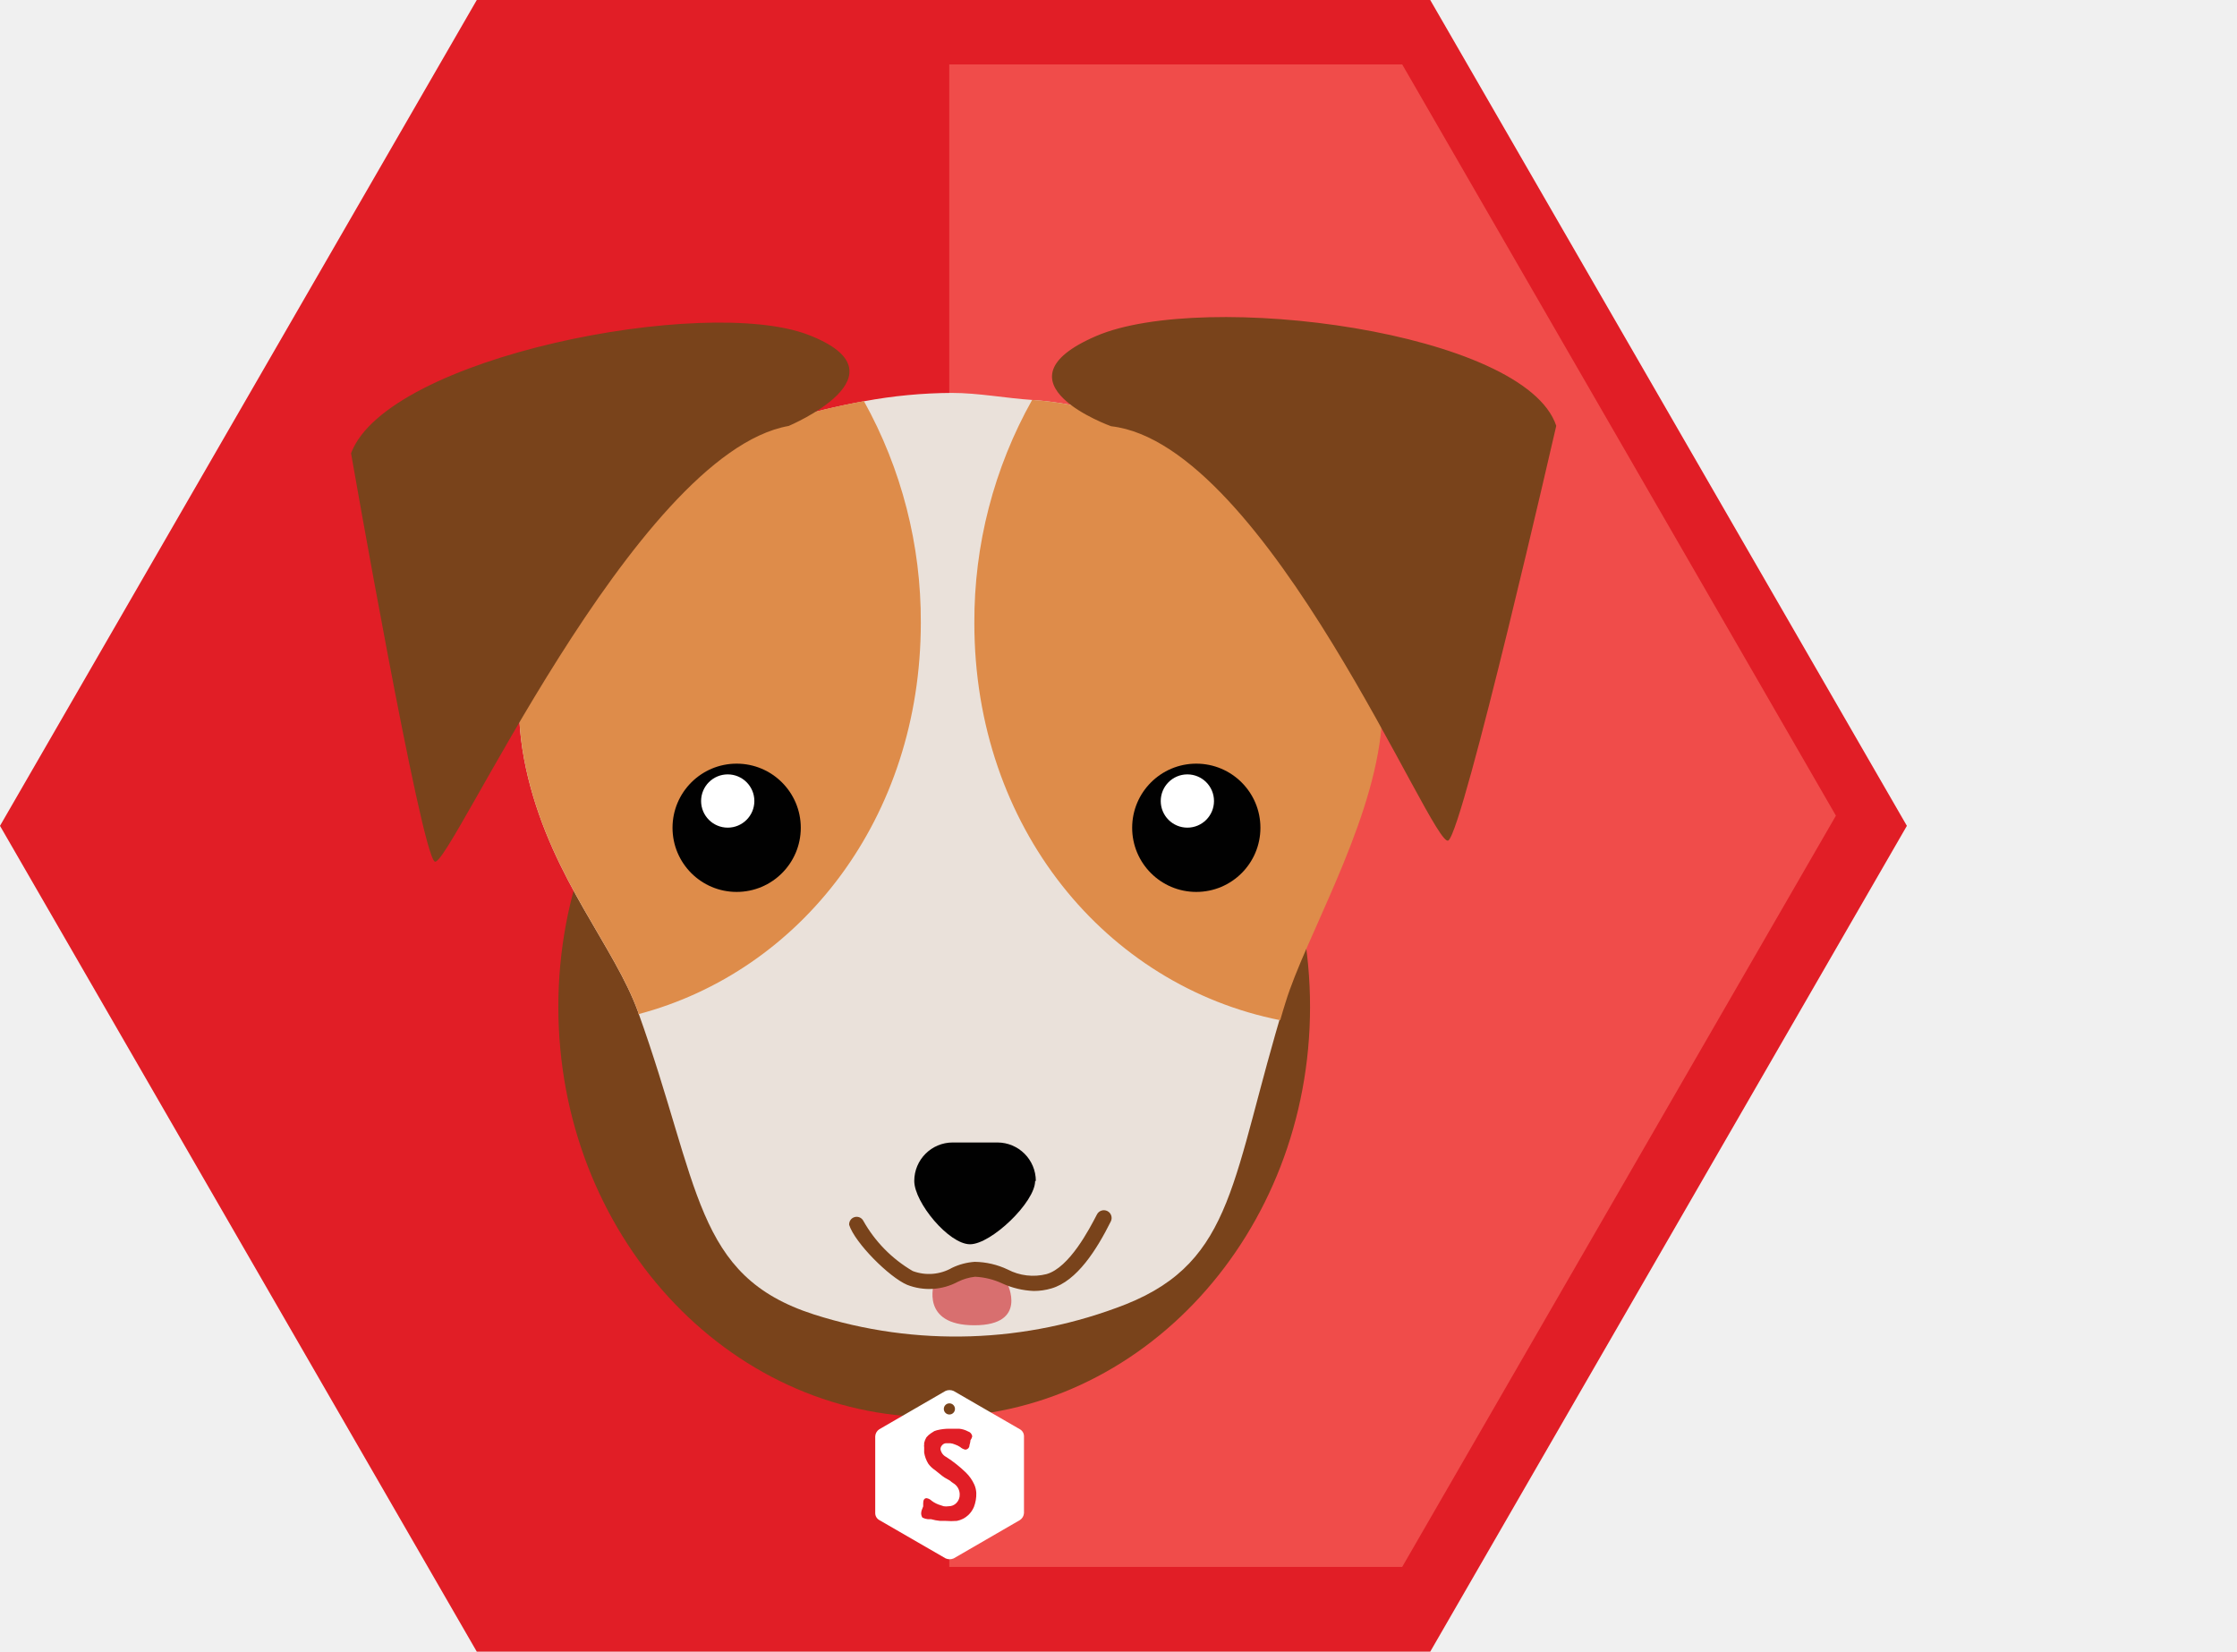
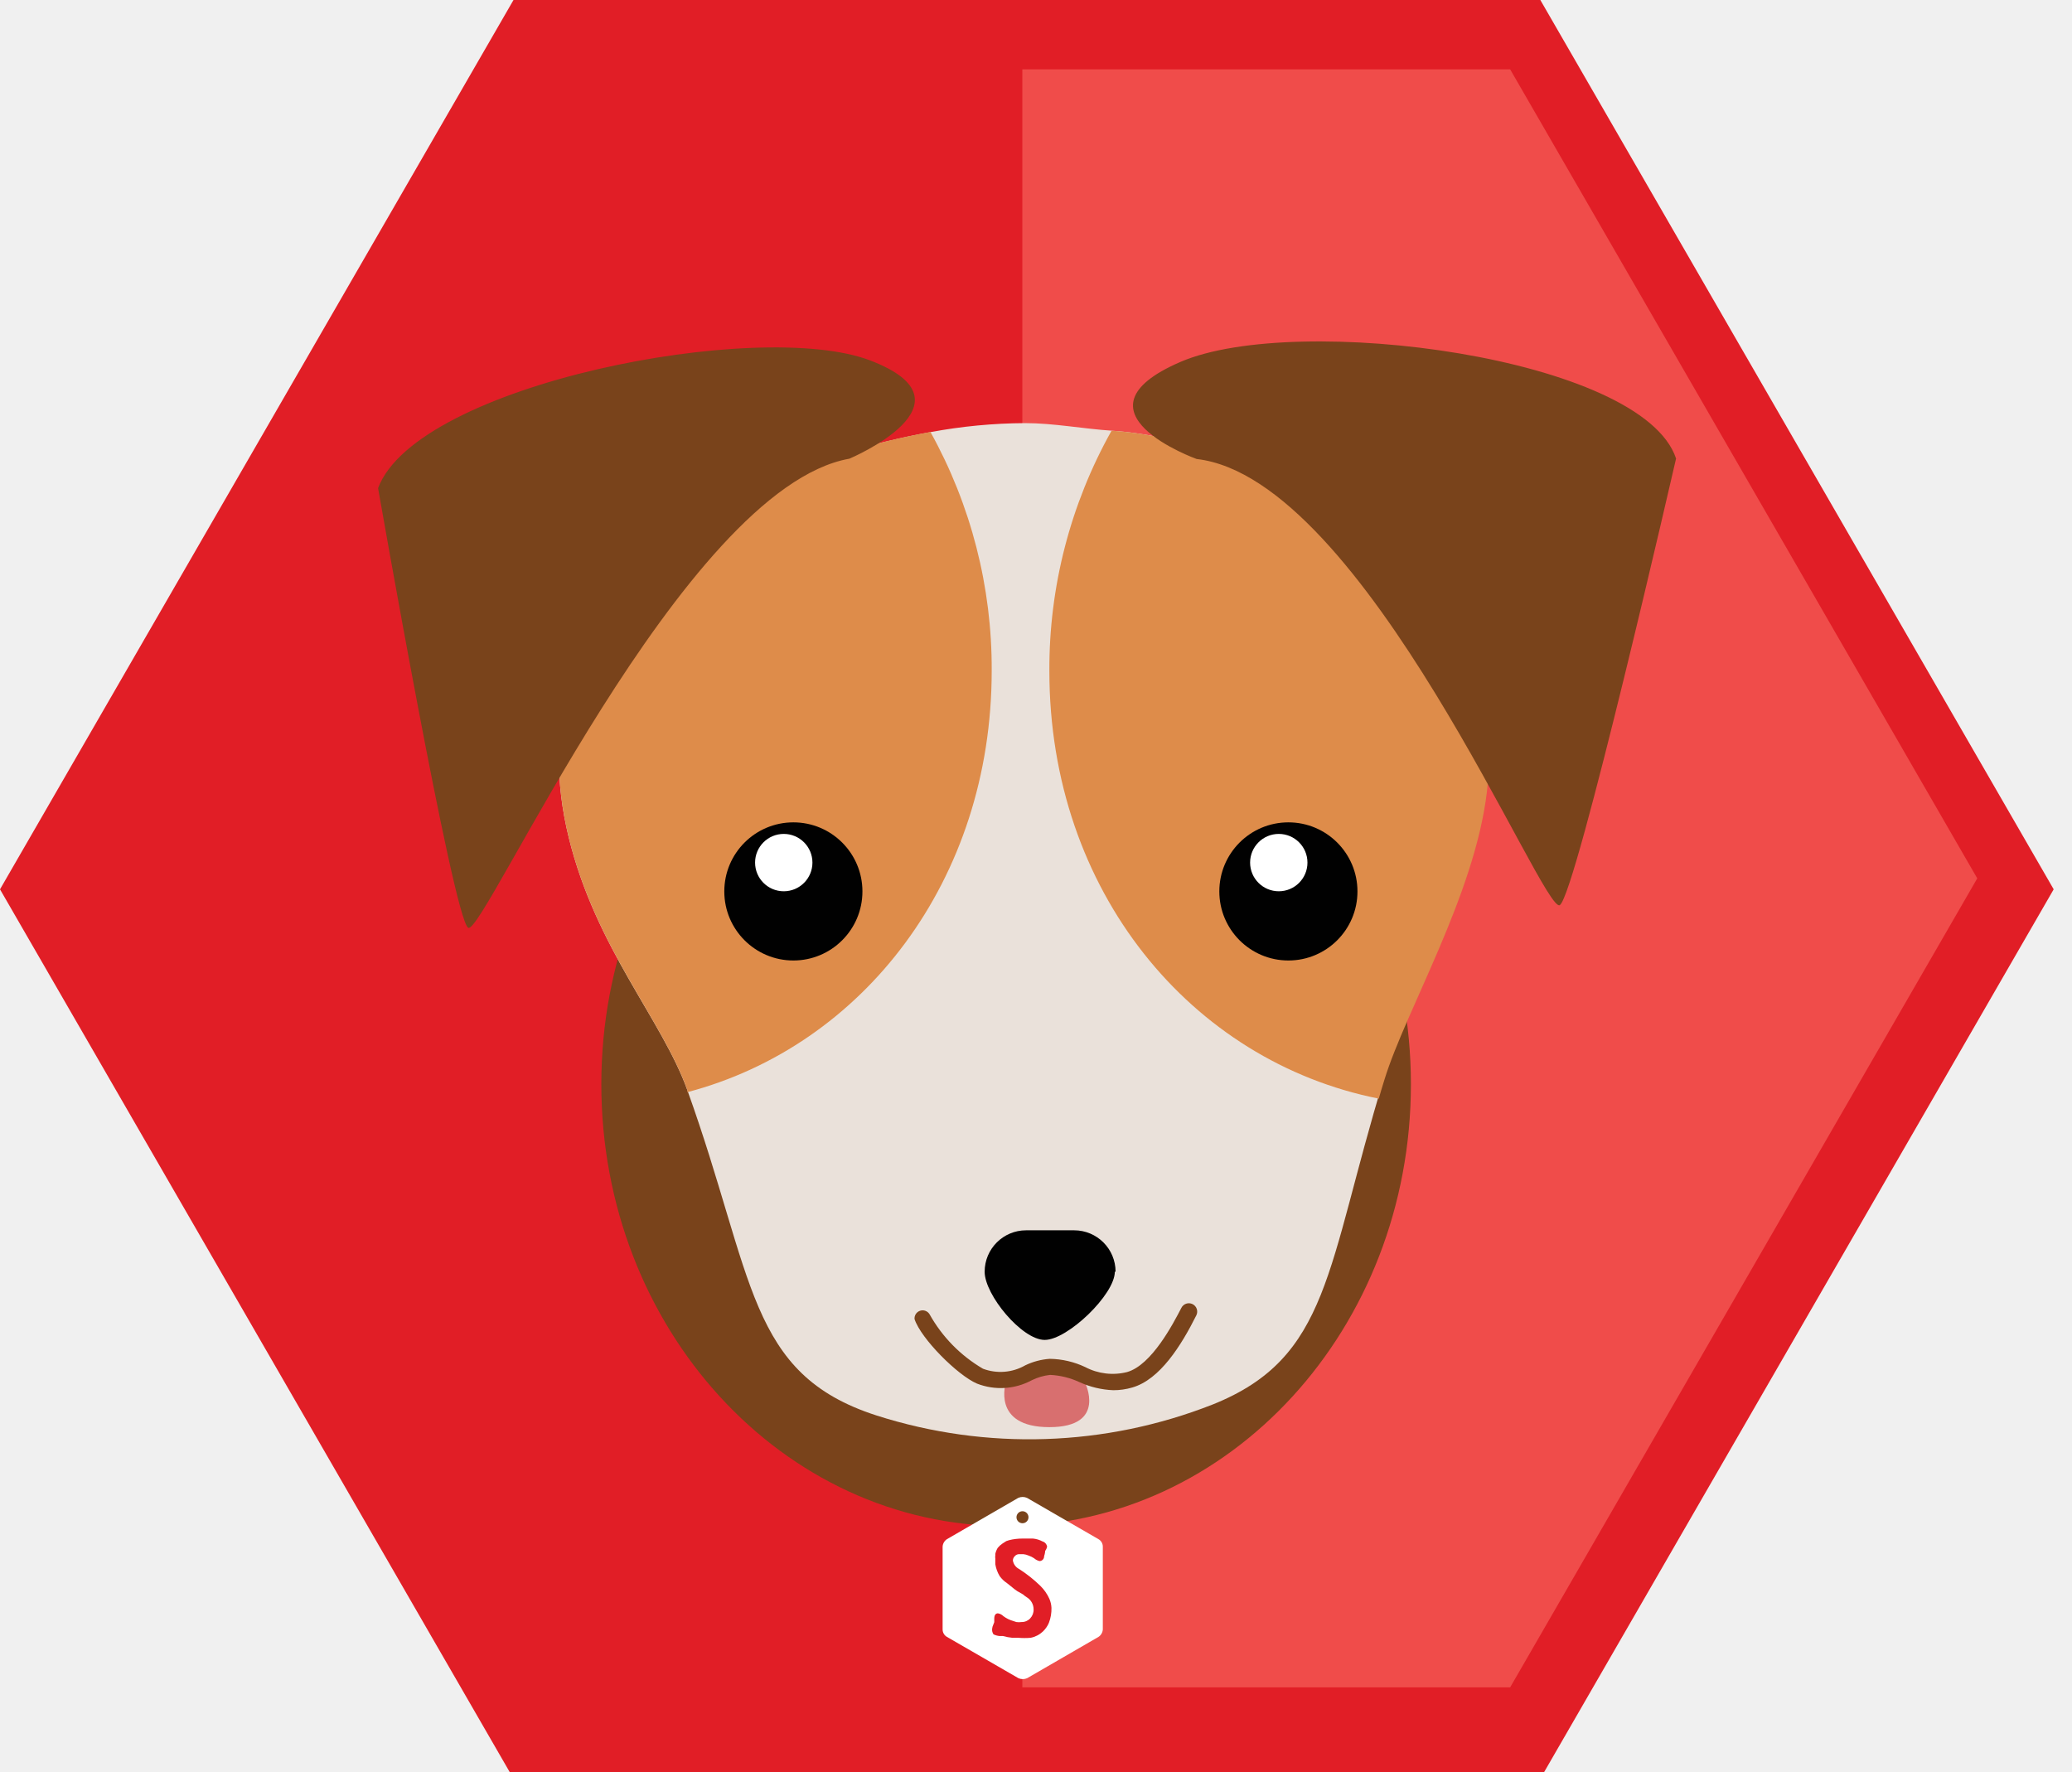
- <svg xmlns="http://www.w3.org/2000/svg" viewBox="0 0 160.46 118.46">
+ <svg xmlns="http://www.w3.org/2000/svg" viewBox="0 0 138 118">
  <defs>
    <style>.a{fill:#E11E26}.c{fill:#79431B}.d{fill:#FFF}.f{fill:#DE8C4A}.g{fill:#010101}.i{fill:#D72B2A}</style>
  </defs>
  <path class="a" d="M102.59 0h-68.39l-34.2 59.23 34.2 59.23h68.39l34.19-59.23-34.19-59.23z" />
  <path fill="#F04C4A" d="M131.69 58.5l-31.11-53.88h-32.49v107.76h32.49l31.11-53.88z" />
  <ellipse class="c" cx="67.01" cy="72.21" rx="26.96" ry="29.43" />
  <path class="d" d="M73.16 102.51l-4.76-2.75a.72.72 0 0 0-.58 0l-4.75 2.75a.64.64 0 0 0-.29.5v5.51a.57.57 0 0 0 .29.5l4.76 2.75a.72.72 0 0 0 .58 0l4.75-2.75a.64.64 0 0 0 .29-.5v-5.51a.57.57 0 0 0-.29-.5zm-5.06-1.06a.4.4 0 1 1 .4-.4.4.4 0 0 1-.4.4z" />
  <path class="a" d="M67.48 107.96l.21.07a1.16 1.16 0 0 0 .35 0 .76.76 0 0 0 .57-.24.83.83 0 0 0 .23-.6.94.94 0 0 0-.47-.82 1.32 1.32 0 0 1-.22-.17l-.4-.23a3.17 3.17 0 0 1-.33-.25l-.35-.28a1.87 1.87 0 0 1-.49-.47 2.23 2.23 0 0 1-.29-.79v-.39a.4.4 0 0 1 0-.18v-.12a1.35 1.35 0 0 1 .16-.4 1.44 1.44 0 0 1 .32-.29l.25-.16.18-.06a3.57 3.57 0 0 1 .89-.11h.71a1.68 1.68 0 0 1 .63.19.43.43 0 0 1 .31.36.86.86 0 0 1-.13.28s0 .14-.07.35a.31.31 0 0 1-.3.32.82.82 0 0 1-.37-.19 1.59 1.59 0 0 0-.37-.18 1.15 1.15 0 0 0-.34-.09h-.31a.4.4 0 0 0-.27.14.41.41 0 0 0-.12.28.77.77 0 0 0 .42.57 9 9 0 0 1 1.4 1.11 2.86 2.86 0 0 1 .61.87 1.72 1.72 0 0 1 .14.6 2.59 2.59 0 0 1-.17 1 1.74 1.74 0 0 1-.4.58 1.65 1.65 0 0 1-.82.42 5 5 0 0 1-.81 0h-.4a3.58 3.58 0 0 1-.64-.12h-.23a1.17 1.17 0 0 1-.39-.11.54.54 0 0 1-.09-.38.76.76 0 0 1 .07-.25l.07-.18v-.22q0-.36.24-.37a.66.66 0 0 1 .37.19 2 2 0 0 0 .65.32z" />
  <path fill="#EAE1DA" d="M74.12 28.69c-2-.13-3.93-.51-5.85-.51a35.29 35.29 0 0 0-6.3.6c-15.32 2.79-27.77 12-24.09 27 1.81 7.38 6.21 12.12 7.9 16.83 4.48 12.48 4 18.89 12.59 21.66a33.37 33.37 0 0 0 22.4-.73c7.83-3.13 7.56-9.12 11.39-21.67 1.41-4.6 6-12.27 6.82-19.15 1.79-14.26-14.82-23.36-24.86-24.03z" />
  <path class="f" d="M66.05 44.66a32.44 32.44 0 0 0-4.08-15.89c-15.32 2.79-27.77 12-24.09 27 1.81 7.38 6.21 12.12 7.9 16.83v.14c11.68-3.08 20.27-14.08 20.27-28.08zM74.12 28.69h-.09a32.43 32.43 0 0 0-4.14 16c0 14.67 9.45 26 21.94 28.48.12-.42.24-.83.38-1.27 1.41-4.6 6-12.27 6.82-19.15 1.74-14.29-14.87-23.39-24.91-24.06z" />
  <path class="g" d="M74.25 84.7c0 1.52-3.15 4.54-4.67 4.54s-4-3-4-4.54a2.76 2.76 0 0 1 2.76-2.76h3.2a2.76 2.76 0 0 1 2.76 2.76z" />
  <circle class="g" cx="52.84" cy="59.37" r="4.6" />
  <circle class="d" cx="52.2" cy="57.45" r="1.91" />
  <circle class="g" cx="85.81" cy="59.37" r="4.6" />
  <circle class="d" cx="85.17" cy="57.45" r="1.91" />
  <path class="c" d="M56.57 30.55s8.8-3.7 1.4-6.54-30.2 1.58-32.79 8.5c0 0 5 28.62 6 29.28s14.29-29.27 25.39-31.24zM79.7 30.57s-8.78-3.15-1.07-6.47 30.76-.33 33 6.44c0 0-6.65 29-7.74 29.74s-12.97-28.43-24.19-29.71z" />
  <path fill="#D86F6F" d="M67,92.05s-1,3,2.89,3,2.36-3,2.36-3l-2.33-1Z" />
  <path class="c" d="M74.15 92.59a6 6 0 0 1-2.26-.54 5.2 5.2 0 0 0-1.95-.48 3.66 3.66 0 0 0-1.23.36 4.35 4.35 0 0 1-3.64.22c-1.29-.55-3.74-3-4.16-4.3a.54.54 0 0 1 1-.32 9.64 9.64 0 0 0 3.56 3.63 3.32 3.32 0 0 0 2.82-.23 4.45 4.45 0 0 1 1.63-.43 5.71 5.71 0 0 1 2.36.55 3.92 3.92 0 0 0 2.79.33c1.64-.47 3.07-3.23 3.61-4.27a.54.54 0 1 1 1 .49c-1 2-2.42 4.28-4.27 4.81a4.43 4.43 0 0 1-1.26.18z" />
</svg>
